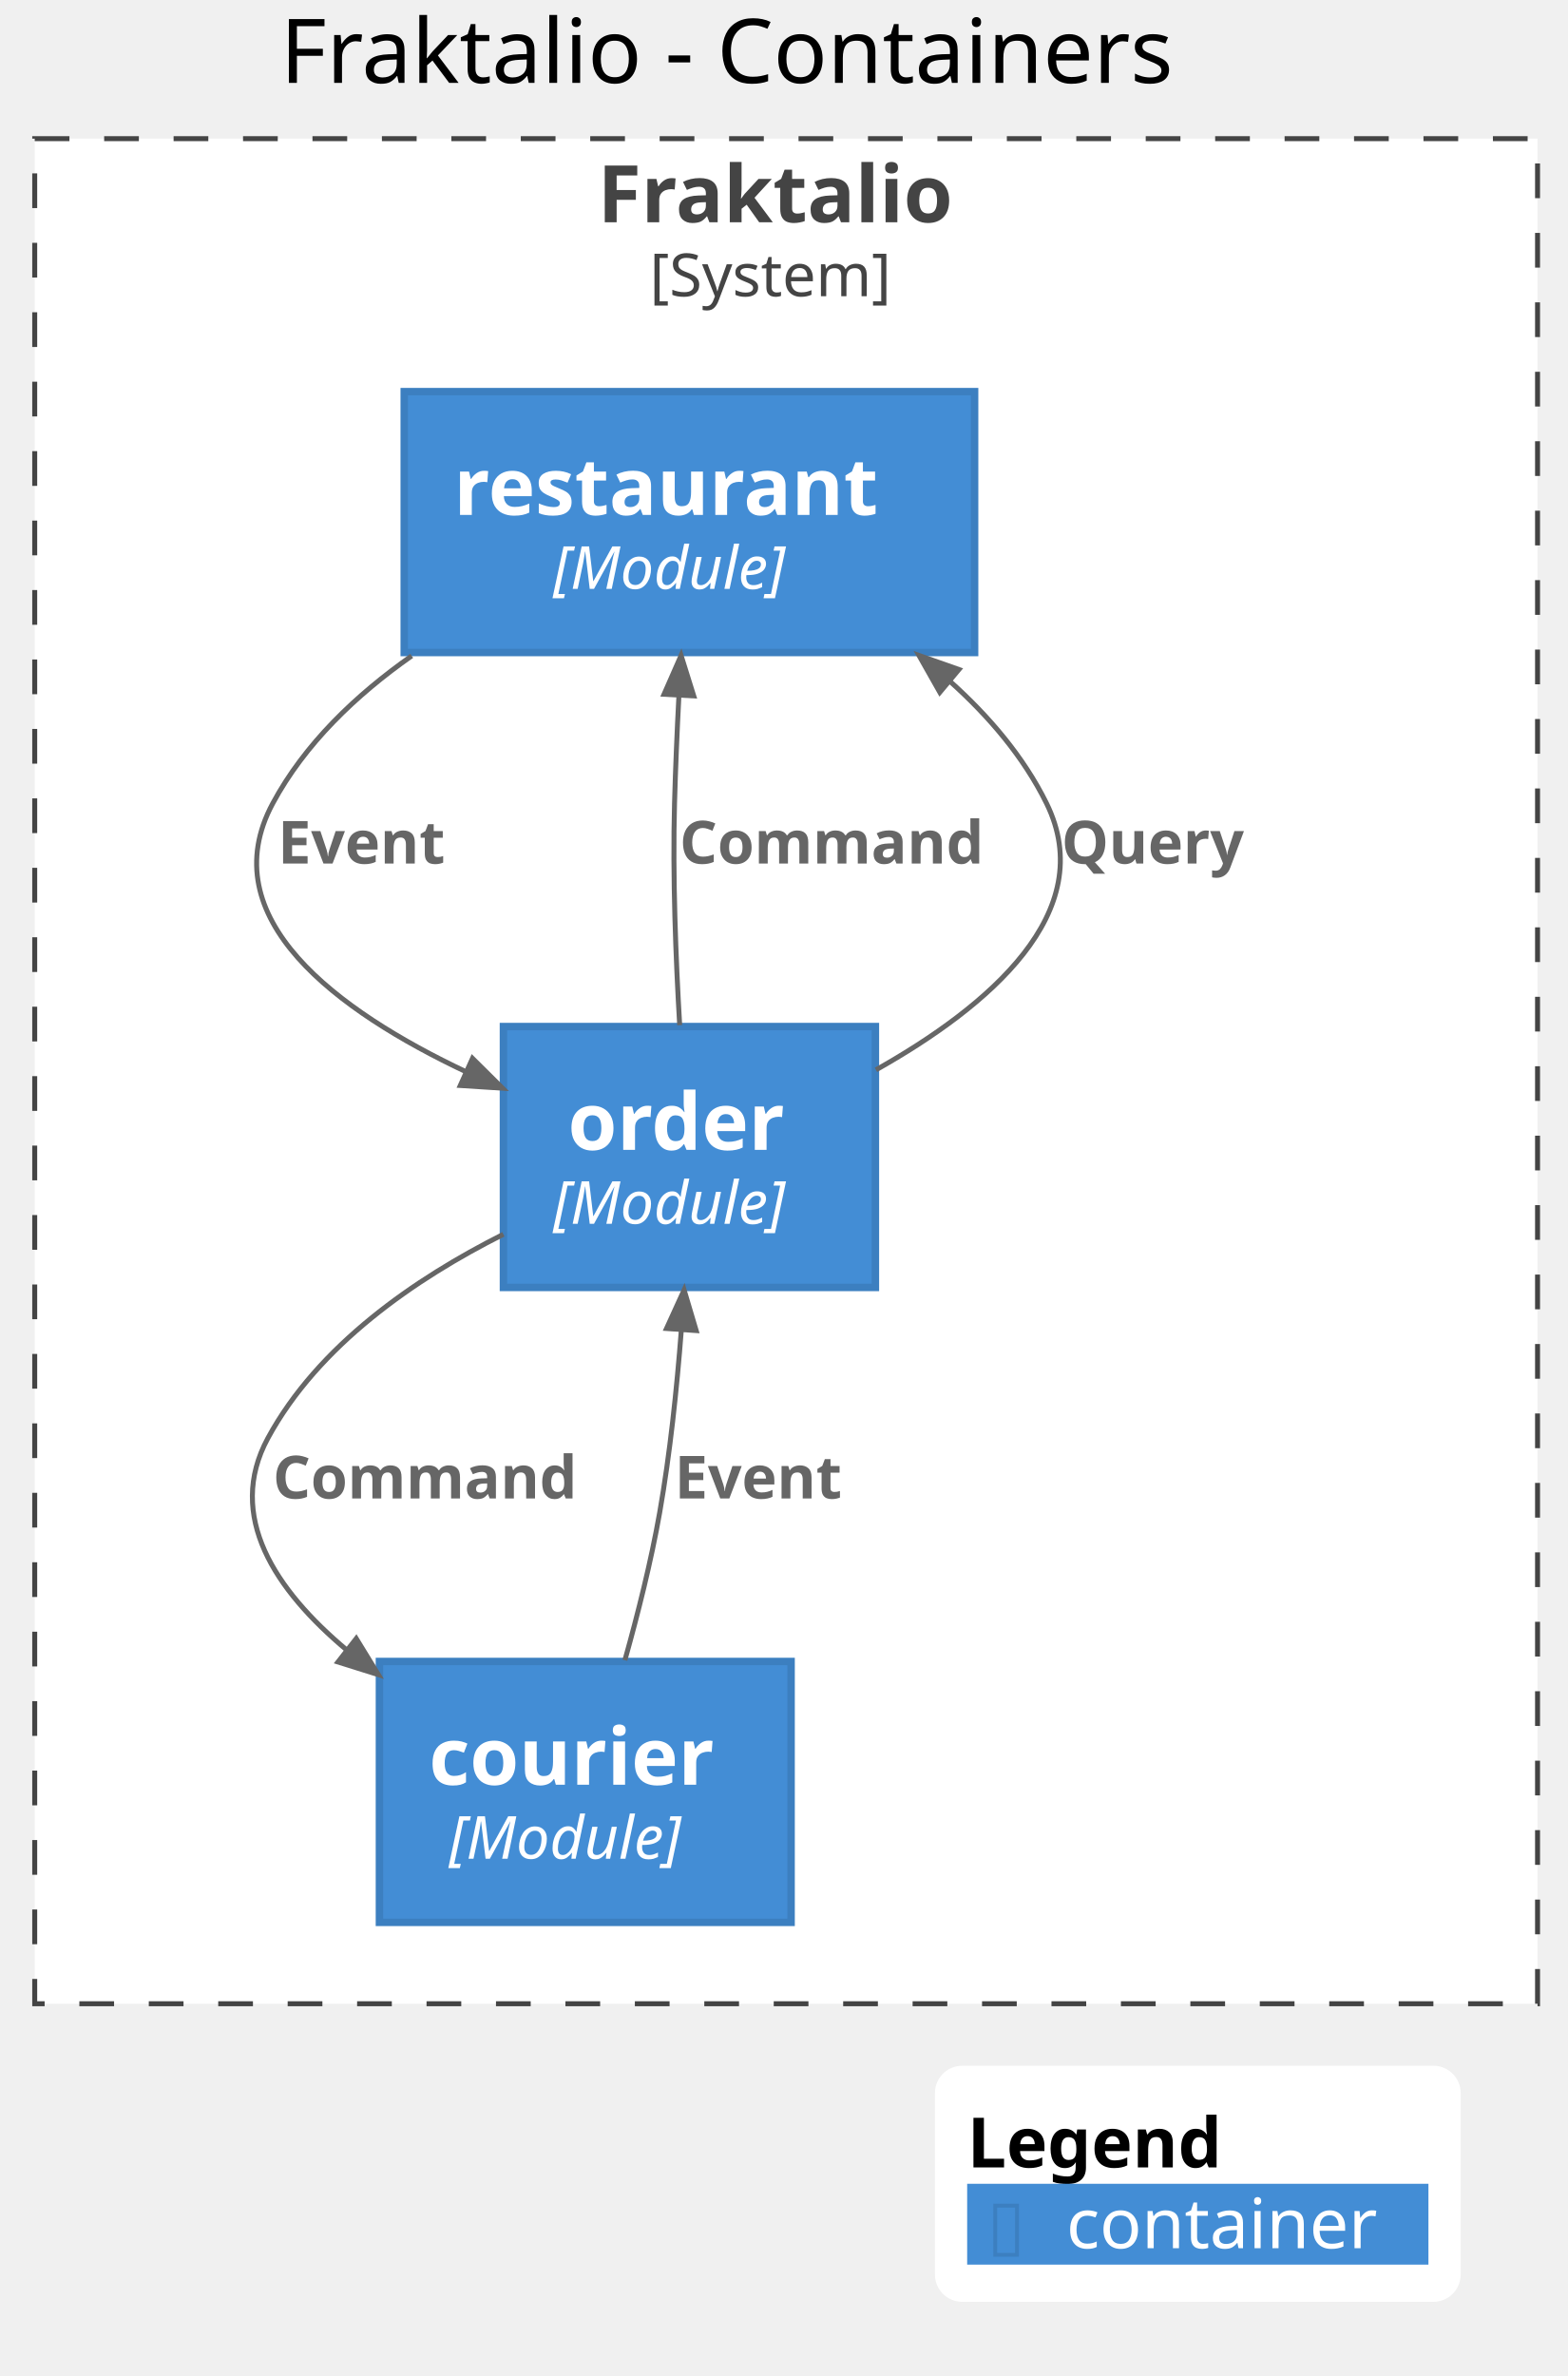
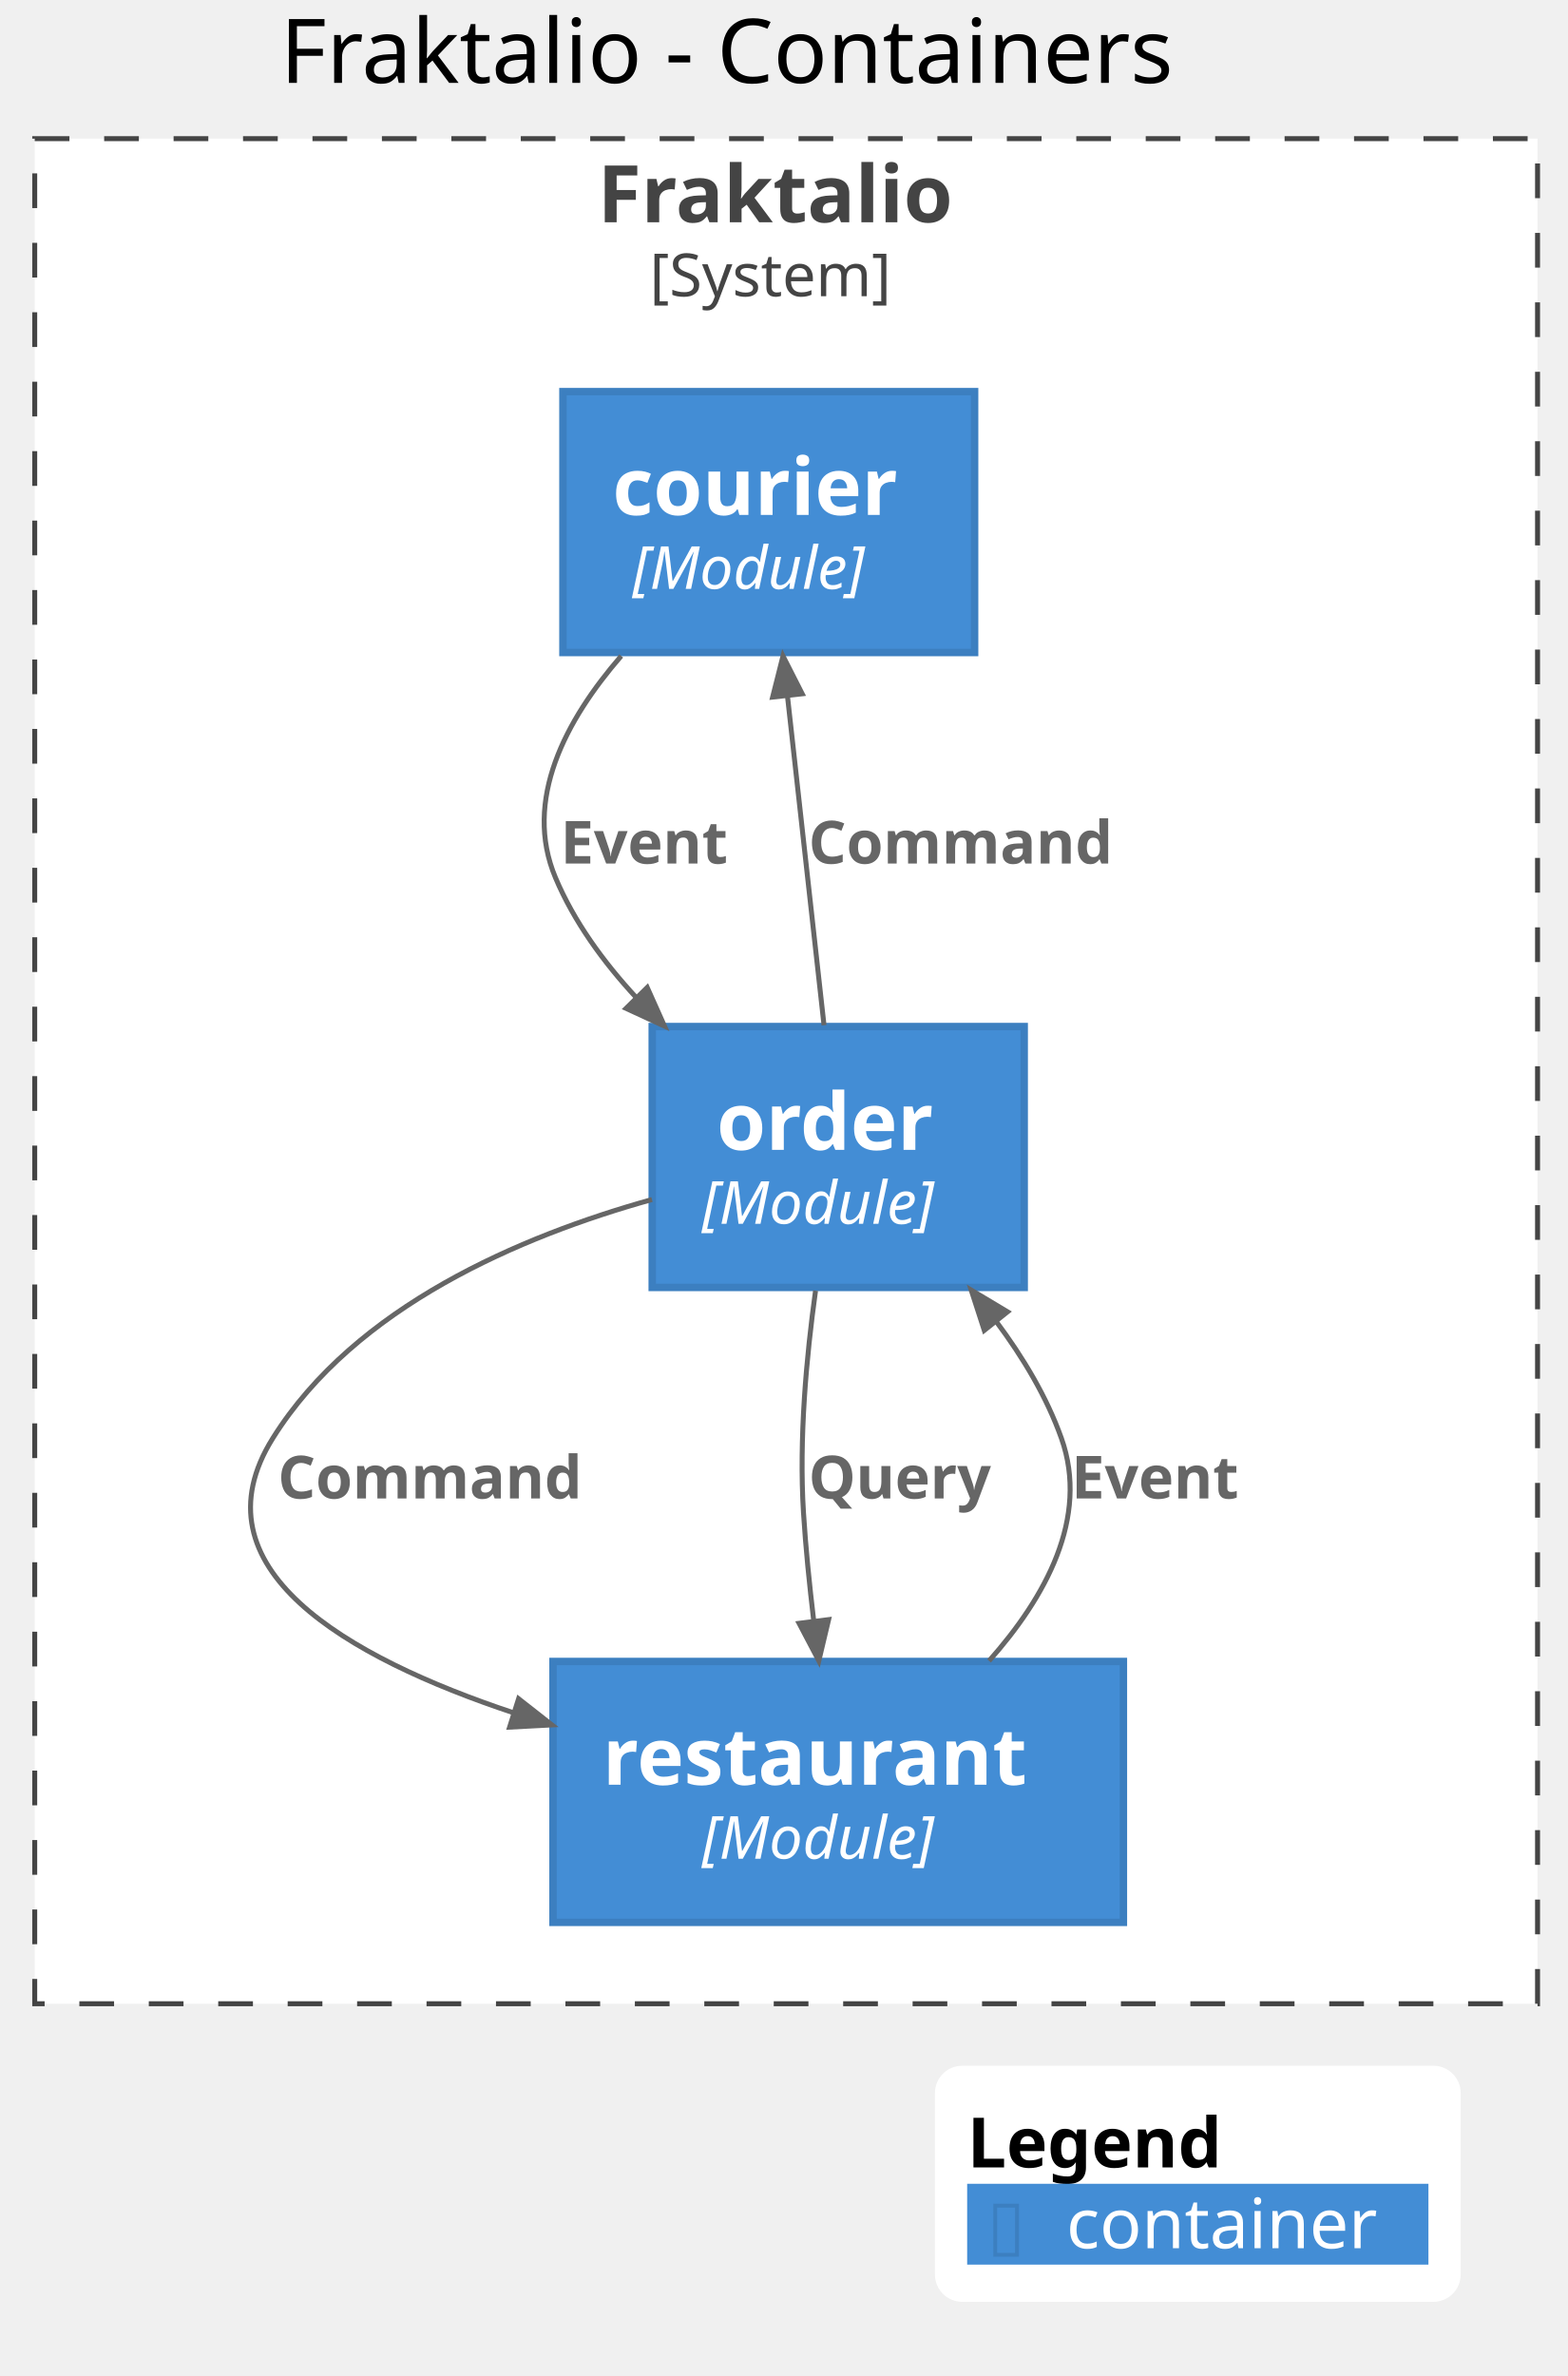
<svg xmlns="http://www.w3.org/2000/svg" contentScriptType="application/ecmascript" contentStyleType="text/css" height="479px" preserveAspectRatio="none" style="width:316px;height:479px;background:#FFFFFF;" version="1.1" viewBox="0 0 316 479" width="316px" zoomAndPan="magnify">
  <defs />
  <g>
    <text fill="#000000" font-family="sans-serif" font-size="18" lengthAdjust="spacing" textLength="190" x="56.5" y="16.708">Fraktalio - Containers</text>
    <rect fill="#FFFFFF" height="376" style="stroke:#444444;stroke-width:1.0;stroke-dasharray:7.0,7.0;" width="303" x="7" y="27.953" />
    <text fill="#444444" font-family="sans-serif" font-size="16" font-weight="bold" lengthAdjust="spacing" textLength="76" x="120.5" y="44.805">Fraktalio</text>
    <text fill="#444444" font-family="sans-serif" font-size="12" lengthAdjust="spacing" textLength="55" x="131" y="59.717">[System]</text>
-     <rect fill="#438DD5" height="52.594" style="stroke:#3C7FC0;stroke-width:1.5;" width="115" x="81.5" y="78.953" />
-     <text fill="#FFFFFF" font-family="sans-serif" font-size="16" font-weight="bold" lengthAdjust="spacing" textLength="95" x="91.5" y="103.805">restaurant</text>
-     <text fill="#FFFFFF" font-family="sans-serif" font-size="12" font-style="italic" lengthAdjust="spacing" textLength="55" x="111.5" y="118.717">[Module]</text>
-     <rect fill="#438DD5" height="52.594" style="stroke:#3C7FC0;stroke-width:1.5;" width="75" x="101.5" y="206.953" />
-     <text fill="#FFFFFF" font-family="sans-serif" font-size="16" font-weight="bold" lengthAdjust="spacing" textLength="49" x="114.5" y="231.805">order</text>
-     <text fill="#FFFFFF" font-family="sans-serif" font-size="12" font-style="italic" lengthAdjust="spacing" textLength="55" x="111.5" y="246.717">[Module]</text>
-     <rect fill="#438DD5" height="52.594" style="stroke:#3C7FC0;stroke-width:1.5;" width="83" x="76.5" y="334.953" />
-     <text fill="#FFFFFF" font-family="sans-serif" font-size="16" font-weight="bold" lengthAdjust="spacing" textLength="63" x="86.5" y="359.805">courier</text>
-     <text fill="#FFFFFF" font-family="sans-serif" font-size="12" font-style="italic" lengthAdjust="spacing" textLength="55" x="90.5" y="374.717">[Module]</text>
-     <path d="M83.01,132.223 C71.78,140.103 61.46,149.943 55,161.953 C42.55,185.093 67.95,203.773 93.99,216.083 " fill="none" id="Fraktalio.restaurant-to-Fraktalio.order" style="stroke:#666666;stroke-width:1.0;" />
-     <polygon fill="#666666" points="101.33,219.383,95.266,213.364,92.804,218.835,101.33,219.383" style="stroke:#666666;stroke-width:1.0;" />
-     <text fill="#666666" font-family="sans-serif" font-size="12" font-weight="bold" lengthAdjust="spacing" textLength="39" x="56" y="174.092">Event</text>
-     <path d="M137.04,206.673 C136.25,193.333 135.6,176.773 136,161.953 C136.19,154.953 136.51,147.453 136.88,140.313 " fill="none" id="Fraktalio.order-to-Fraktalio.restaurant" style="stroke:#666666;stroke-width:1.0;" />
-     <polygon fill="#666666" points="137.32,132.143,133.882,139.965,139.872,140.297,137.32,132.143" style="stroke:#666666;stroke-width:1.0;" />
-     <text fill="#666666" font-family="sans-serif" font-size="12" font-weight="bold" lengthAdjust="spacing" textLength="69" x="137" y="174.092">Command</text>
-     <path d="M176.61,215.683 C199.26,202.953 221.81,183.933 211,161.953 C206.39,152.583 199.36,144.353 191.46,137.293 " fill="none" id="Fraktalio.order-to-Fraktalio.restaurant-1" style="stroke:#666666;stroke-width:1.0;" />
-     <polygon fill="#666666" points="185.28,132.133,189.488,139.569,193.34,134.968,185.28,132.133" style="stroke:#666666;stroke-width:1.0;" />
-     <text fill="#666666" font-family="sans-serif" font-size="12" font-weight="bold" lengthAdjust="spacing" textLength="42" x="214" y="174.092">Query</text>
-     <path d="M125.99,334.693 C128.6,325.403 131.27,314.783 133,304.953 C135.09,293.073 136.46,279.943 137.36,268.263 " fill="none" id="Fraktalio.courier-to-Fraktalio.order" style="stroke:#666666;stroke-width:1.0;" />
-     <polygon fill="#666666" points="137.93,260.053,134.381,267.825,140.366,268.243,137.93,260.053" style="stroke:#666666;stroke-width:1.0;" />
-     <text fill="#666666" font-family="sans-serif" font-size="12" font-weight="bold" lengthAdjust="spacing" textLength="39" x="136" y="302.092">Event</text>
-     <path d="M101.49,248.833 C83.7,257.773 64.15,271.203 54,289.953 C45.53,305.603 55.49,320.553 69.89,332.623 " fill="none" id="Fraktalio.order-to-Fraktalio.courier" style="stroke:#666666;stroke-width:1.0;" />
-     <polygon fill="#666666" points="76.29,337.613,71.827,330.327,68.137,335.058,76.29,337.613" style="stroke:#666666;stroke-width:1.0;" />
-     <text fill="#666666" font-family="sans-serif" font-size="12" font-weight="bold" lengthAdjust="spacing" textLength="69" x="55" y="302.092">Command</text>
+     <rect fill="#438DD5" height="52.594" style="stroke:#3C7FC0;stroke-width:1.5;" width="83" x="113.5" y="78.953" />
+     <text fill="#FFFFFF" font-family="sans-serif" font-size="16" font-weight="bold" lengthAdjust="spacing" textLength="63" x="123.5" y="103.805">courier</text>
+     <text fill="#FFFFFF" font-family="sans-serif" font-size="12" font-style="italic" lengthAdjust="spacing" textLength="55" x="127.5" y="118.717">[Module]</text>
+     <rect fill="#438DD5" height="52.594" style="stroke:#3C7FC0;stroke-width:1.5;" width="75" x="131.5" y="206.953" />
+     <text fill="#FFFFFF" font-family="sans-serif" font-size="16" font-weight="bold" lengthAdjust="spacing" textLength="49" x="144.5" y="231.805">order</text>
+     <text fill="#FFFFFF" font-family="sans-serif" font-size="12" font-style="italic" lengthAdjust="spacing" textLength="55" x="141.5" y="246.717">[Module]</text>
+     <rect fill="#438DD5" height="52.594" style="stroke:#3C7FC0;stroke-width:1.5;" width="115" x="111.5" y="334.953" />
+     <text fill="#FFFFFF" font-family="sans-serif" font-size="16" font-weight="bold" lengthAdjust="spacing" textLength="95" x="121.5" y="359.805">restaurant</text>
+     <text fill="#FFFFFF" font-family="sans-serif" font-size="12" font-style="italic" lengthAdjust="spacing" textLength="55" x="141.5" y="374.717">[Module]</text>
+     <path d="M199.41,334.833 C210.76,322.063 219.68,305.963 214,289.953 C211.05,281.633 206.26,273.643 200.88,266.443 " fill="none" id="Fraktalio.restaurant-to-Fraktalio.order" style="stroke:#666666;stroke-width:1.0;" />
+     <polygon fill="#666666" points="195.81,260.073,198.449,268.199,203.142,264.46,195.81,260.073" style="stroke:#666666;stroke-width:1.0;" />
+     <text fill="#666666" font-family="sans-serif" font-size="12" font-weight="bold" lengthAdjust="spacing" textLength="39" x="216" y="302.092">Event</text>
+     <path d="M131.45,241.823 C105.07,249.173 71.63,263.353 55,289.953 C38.65,316.093 69.76,334.053 103.58,345.313 " fill="none" id="Fraktalio.order-to-Fraktalio.restaurant" style="stroke:#666666;stroke-width:1.0;" />
+     <polygon fill="#666666" points="111.28,347.743,104.558,342.469,102.748,348.19,111.28,347.743" style="stroke:#666666;stroke-width:1.0;" />
+     <text fill="#666666" font-family="sans-serif" font-size="12" font-weight="bold" lengthAdjust="spacing" textLength="69" x="56" y="302.092">Command</text>
+     <path d="M164.43,260.203 C162.58,273.533 161.07,290.103 162,304.953 C162.44,311.993 163.2,319.493 164.05,326.643 " fill="none" id="Fraktalio.order-to-Fraktalio.restaurant-1" style="stroke:#666666;stroke-width:1.0;" />
+     <polygon fill="#666666" points="165.09,334.823,167.067,326.511,161.114,327.26,165.09,334.823" style="stroke:#666666;stroke-width:1.0;" />
+     <text fill="#666666" font-family="sans-serif" font-size="12" font-weight="bold" lengthAdjust="spacing" textLength="42" x="163" y="302.092">Query</text>
+     <path d="M125.25,132.243 C114.04,145.173 105.42,161.363 112,176.953 C115.73,185.803 121.64,193.933 128.27,201.093 " fill="none" id="Fraktalio.courier-to-Fraktalio.order" style="stroke:#666666;stroke-width:1.0;" />
+     <polygon fill="#666666" points="133.98,206.873,130.494,199.073,126.224,203.288,133.98,206.873" style="stroke:#666666;stroke-width:1.0;" />
+     <text fill="#666666" font-family="sans-serif" font-size="12" font-weight="bold" lengthAdjust="spacing" textLength="39" x="113" y="174.092">Event</text>
+     <path d="M166.14,206.683 C164.01,187.503 161.07,161.123 158.76,140.253 " fill="none" id="Fraktalio.order-to-Fraktalio.courier" style="stroke:#666666;stroke-width:1.0;" />
+     <polygon fill="#666666" points="157.87,132.253,155.775,140.536,161.738,139.871,157.87,132.253" style="stroke:#666666;stroke-width:1.0;" />
+     <text fill="#666666" font-family="sans-serif" font-size="12" font-weight="bold" lengthAdjust="spacing" textLength="69" x="163" y="174.092">Command</text>
    <rect fill="#FFFFFF" height="46.594" rx="5" ry="5" style="stroke:#FFFFFF;stroke-width:1.0;" width="105" x="189" y="416.953" />
    <rect height="16.297" style="stroke:none;stroke-width:1.0;fill:none;" width="93" x="195" y="423.953" />
    <text fill="#000000" font-family="sans-serif" font-size="14" font-weight="bold" lengthAdjust="spacing" textLength="59" x="195" y="436.948">Legend</text>
    <text fill="#FFFFFF" font-family="sans-serif" font-size="14" lengthAdjust="spacing" textLength="0" x="258" y="436.948" />
    <rect fill="#438DD5" height="16.297" style="stroke:none;stroke-width:1.0;" width="93" x="195" y="440.25" />
    <text fill="#3C7FC0" font-family="sans-serif" font-size="14" lengthAdjust="spacing" textLength="8" x="199" y="453.245">▯</text>
    <text fill="#FFFFFF" font-family="sans-serif" font-size="14" lengthAdjust="spacing" textLength="0" x="211" y="453.245" />
    <text fill="#FFFFFF" font-family="sans-serif" font-size="14" lengthAdjust="spacing" textLength="65" x="215" y="453.245">container</text>
    <text fill="#FFFFFF" font-family="sans-serif" font-size="14" lengthAdjust="spacing" textLength="0" x="288" y="453.245" />
    <line style="stroke:#00000000;stroke-width:1.0;" x1="195" x2="288" y1="423.953" y2="423.953" />
    <line style="stroke:#00000000;stroke-width:1.0;" x1="195" x2="288" y1="440.25" y2="440.25" />
    <line style="stroke:#00000000;stroke-width:1.0;" x1="195" x2="288" y1="456.547" y2="456.547" />
    <line style="stroke:#00000000;stroke-width:1.0;" x1="195" x2="195" y1="423.953" y2="456.547" />
    <line style="stroke:#00000000;stroke-width:1.0;" x1="288" x2="288" y1="423.953" y2="456.547" />
  </g>
</svg>
